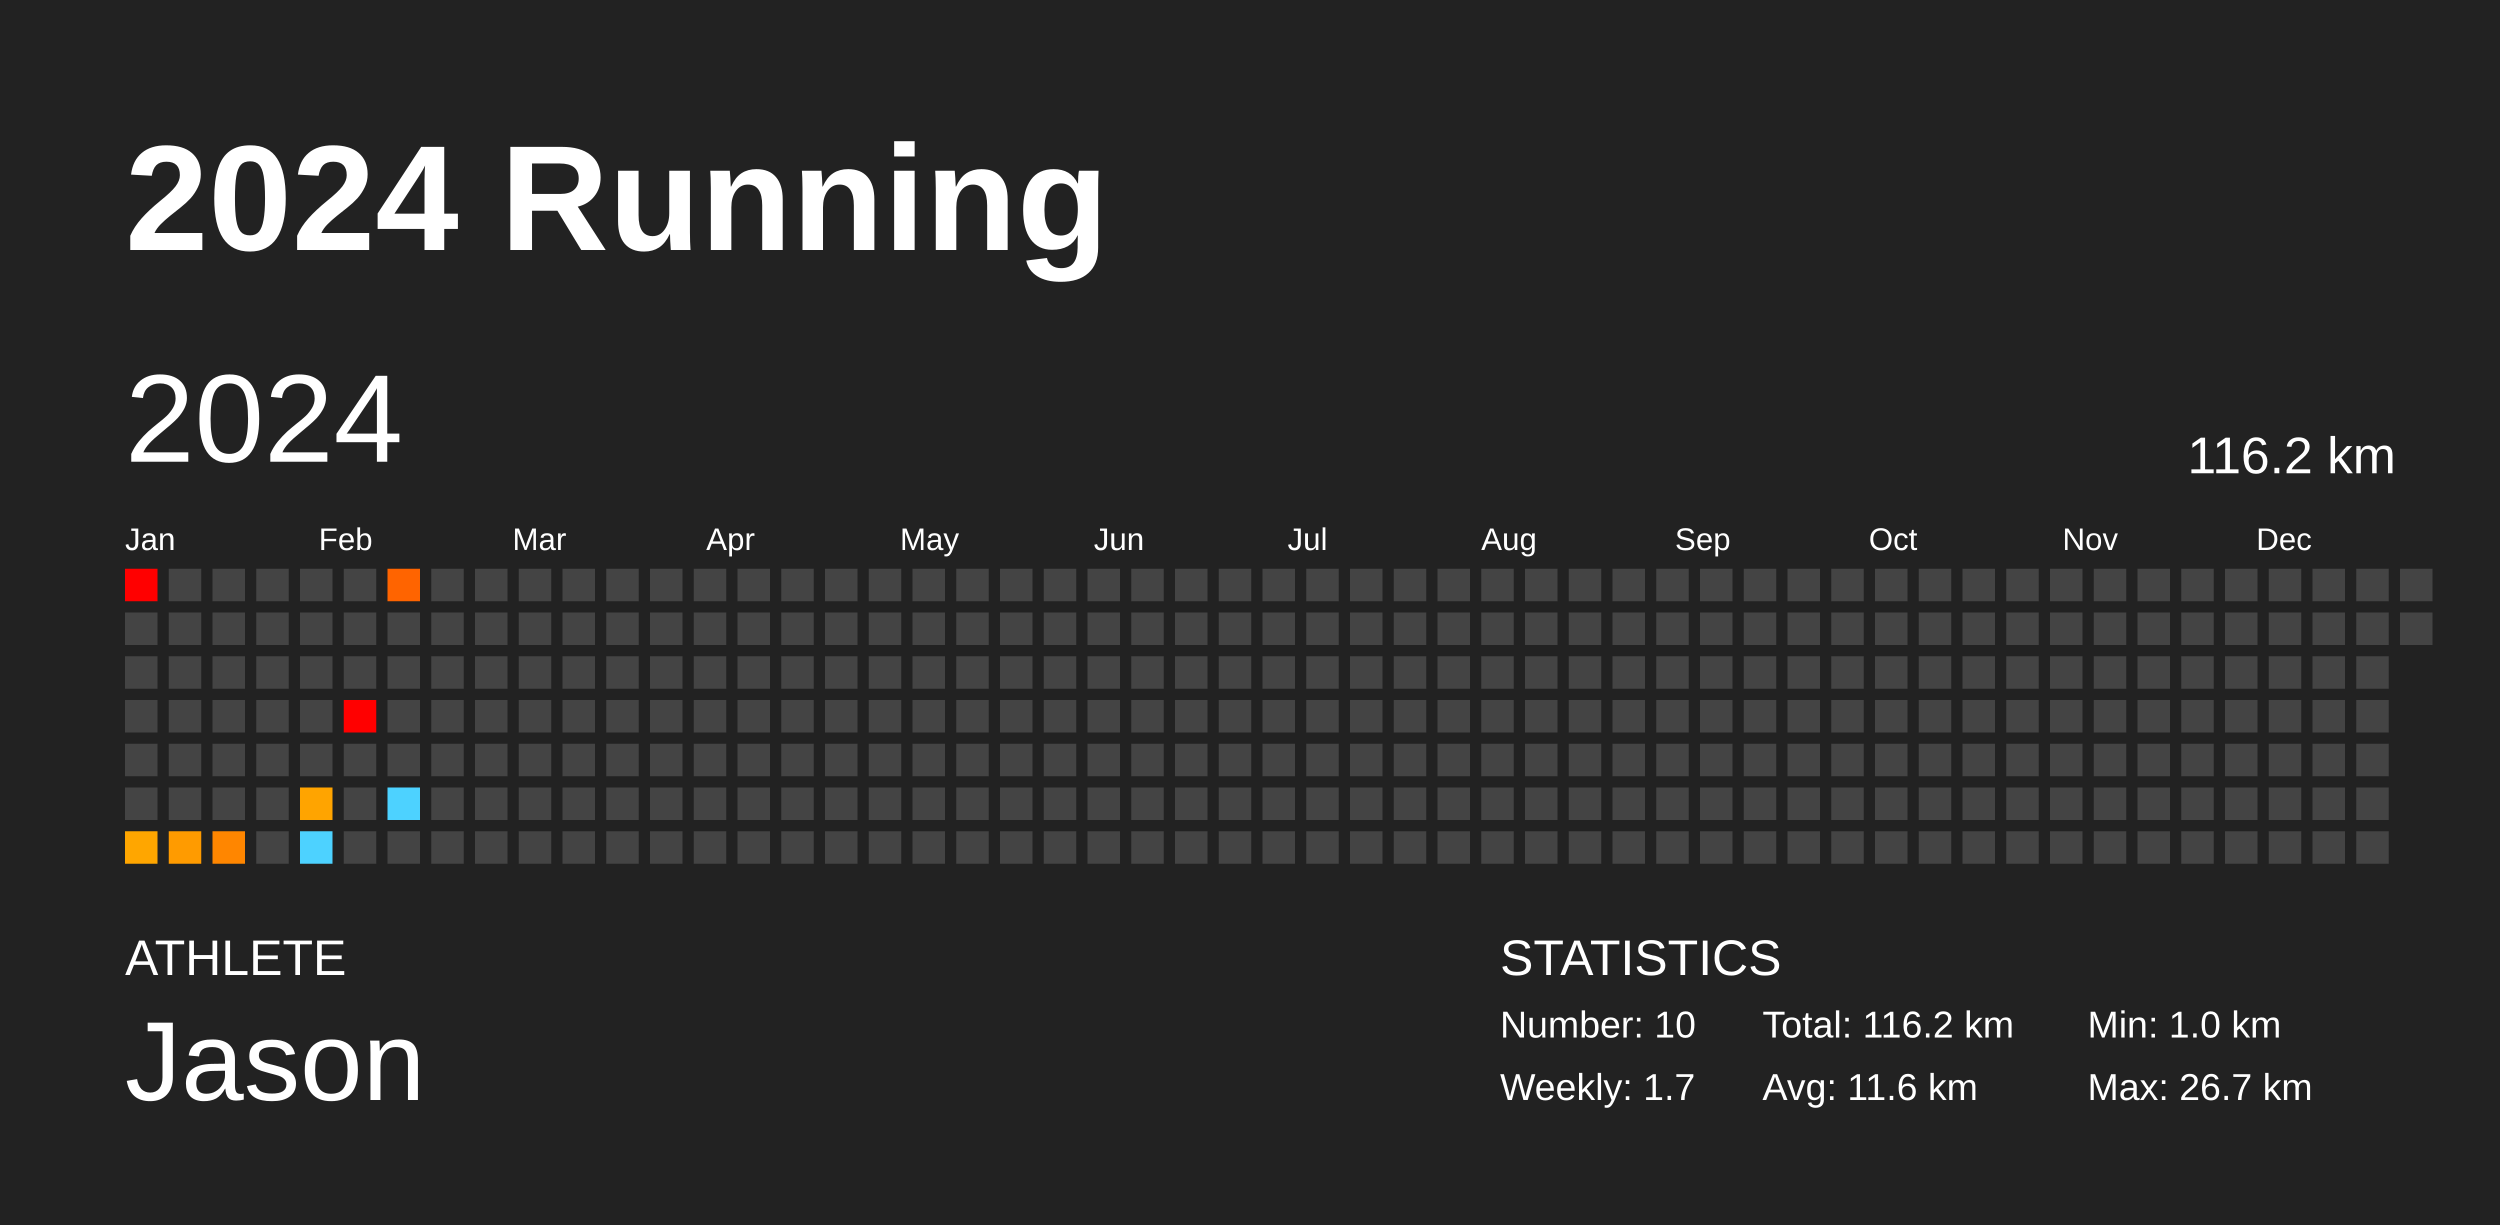
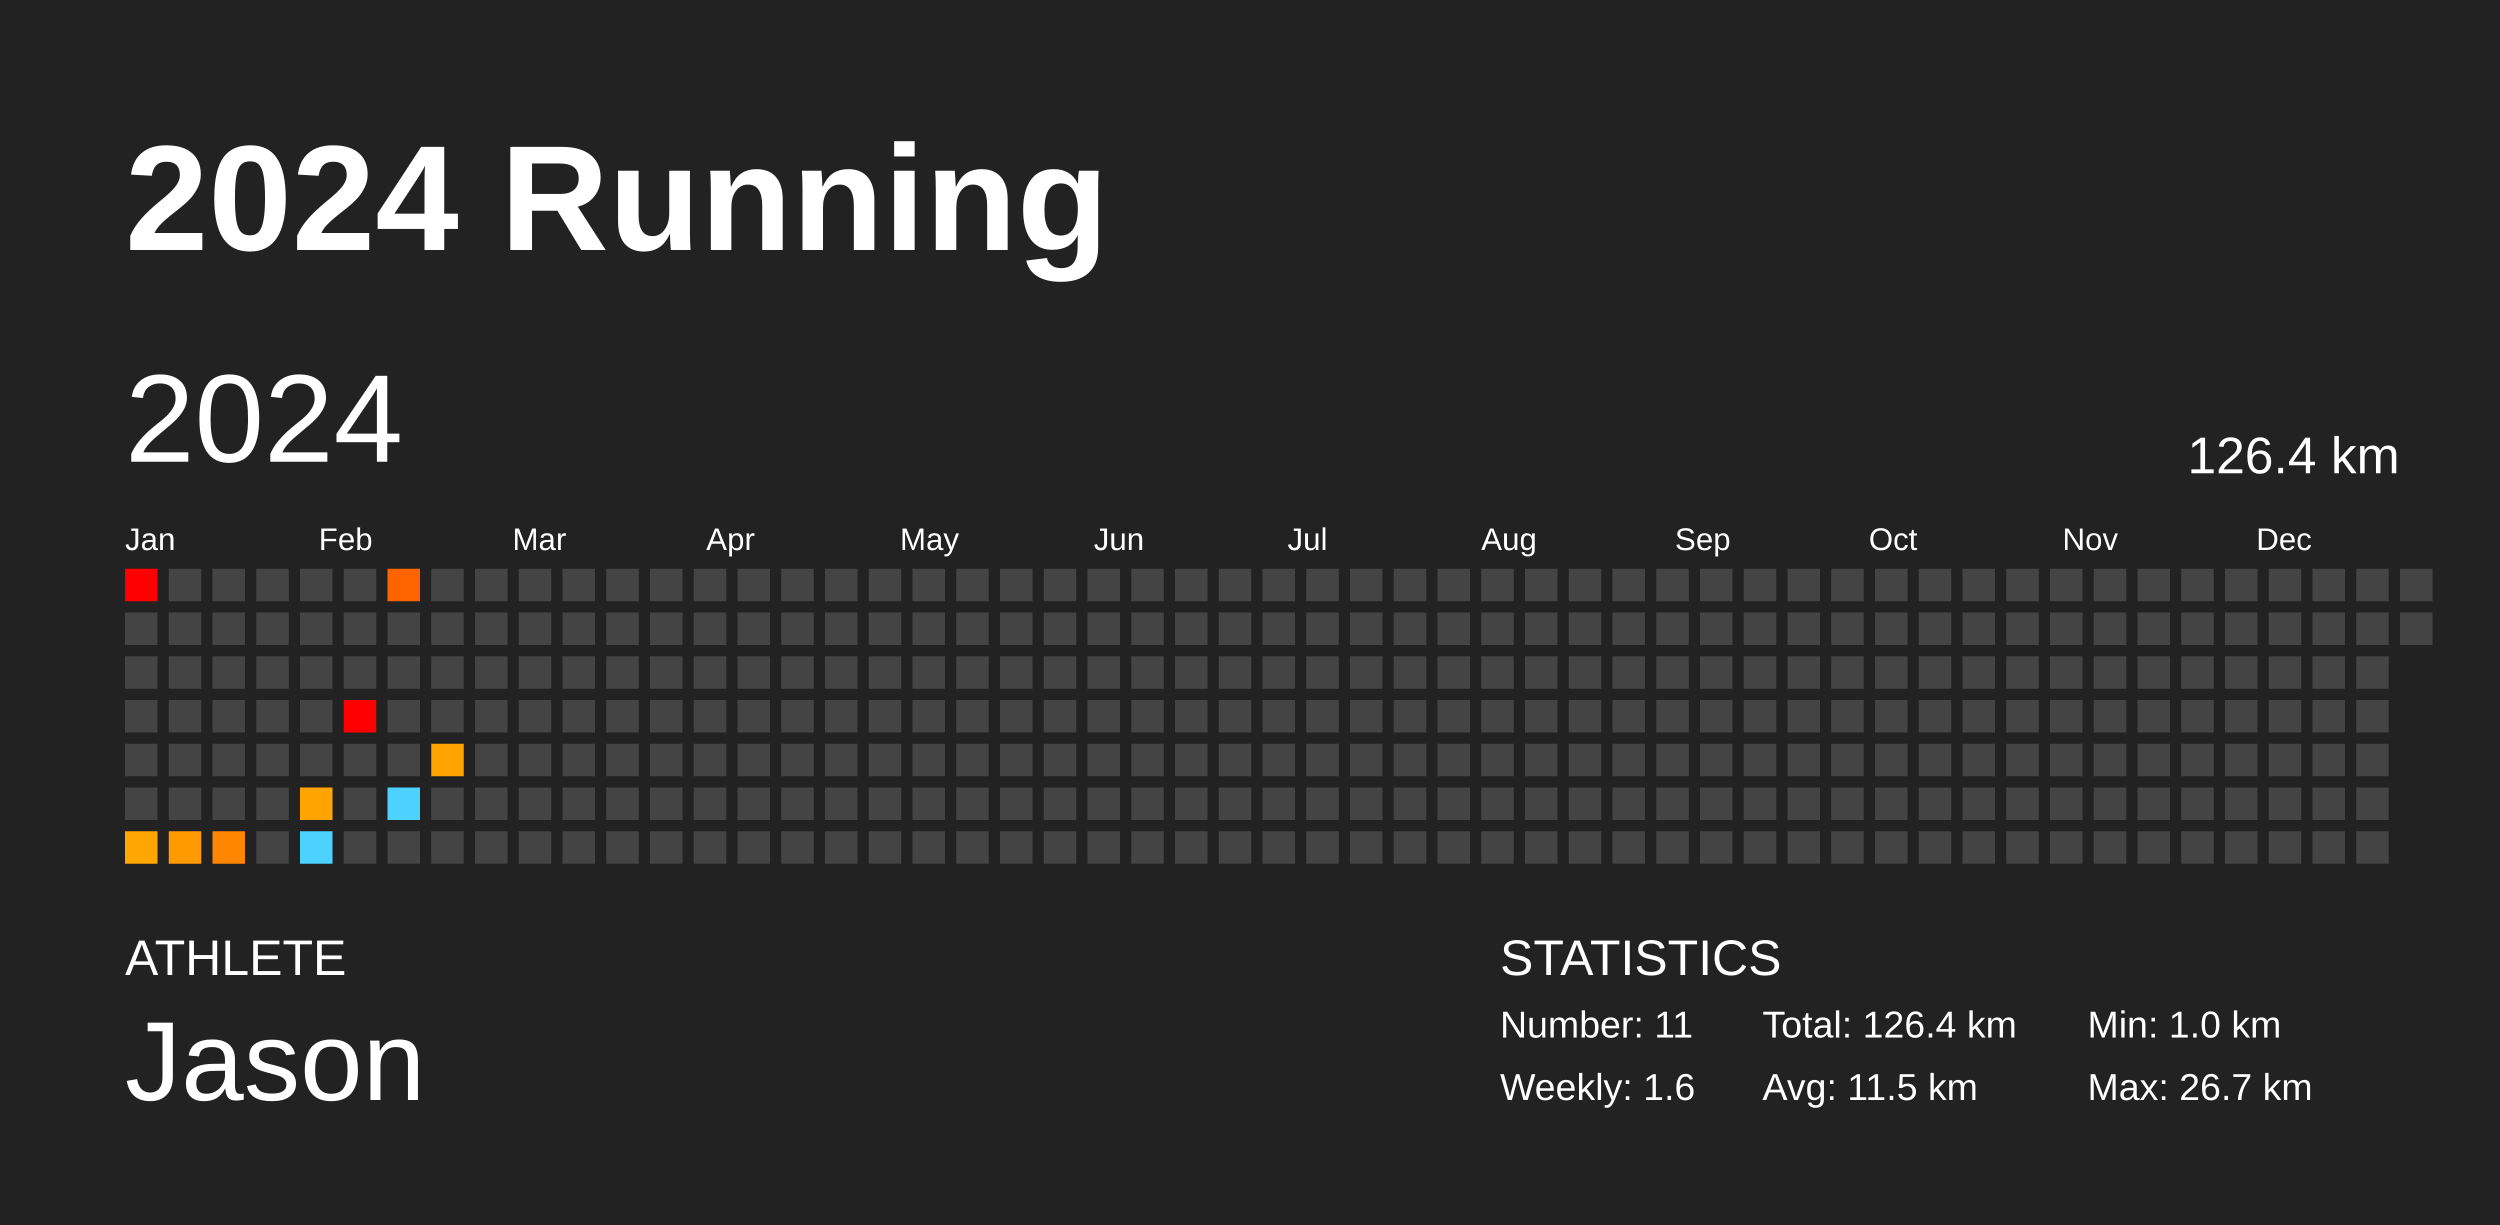
<svg xmlns="http://www.w3.org/2000/svg" baseProfile="full" height="98mm" version="1.1" viewBox="0,0,200,98" width="200mm">
  <defs />
  <rect fill="#222222" height="98" width="200" x="0" y="0" />
  <text fill="#FFFFFF" style="font-size:12px; font-family:Arial; font-weight:bold;" x="10" y="20">2024 Running</text>
  <text fill="#FFFFFF" style="font-size:4px; font-family:Arial" x="10" y="78">ATHLETE</text>
  <text fill="#FFFFFF" style="font-size:9px; font-family:Arial" x="10" y="88">Jason</text>
  <text fill="#FFFFFF" style="font-size:4px; font-family:Arial" x="120" y="78">STATISTICS</text>
-   <text fill="#FFFFFF" style="font-size:3px; font-family:Arial" x="120" y="83">Number: 10</text>
-   <text fill="#FFFFFF" style="font-size:3px; font-family:Arial" x="120" y="88">Weekly: 1.7</text>
-   <text fill="#FFFFFF" style="font-size:3px; font-family:Arial" x="141" y="83">Total: 116.2 km</text>
-   <text fill="#FFFFFF" style="font-size:3px; font-family:Arial" x="141" y="88">Avg: 11.6 km</text>
+   <text fill="#FFFFFF" style="font-size:3px; font-family:Arial" x="120" y="83">Number: 11</text>
+   <text fill="#FFFFFF" style="font-size:3px; font-family:Arial" x="120" y="88">Weekly: 1.6</text>
+   <text fill="#FFFFFF" style="font-size:3px; font-family:Arial" x="141" y="83">Total: 126.4 km</text>
+   <text fill="#FFFFFF" style="font-size:3px; font-family:Arial" x="141" y="88">Avg: 11.5 km</text>
  <text fill="#FFFFFF" style="font-size:3px; font-family:Arial" x="167" y="83">Min: 1.0 km</text>
  <text fill="#FFFFFF" style="font-size:3px; font-family:Arial" x="167" y="88">Max: 26.7 km</text>
  <text dominant-baseline="hanging" fill="#FFFFFF" style="font-size:10.0px; font-family:Arial;" x="10" y="30">2024</text>
-   <text dominant-baseline="hanging" fill="#FFFFFF" style="font-size:4.125px; font-family:Arial;" x="175" y="35">116.2 km</text>
+   <text dominant-baseline="hanging" fill="#FFFFFF" style="font-size:4.125px; font-family:Arial;" x="175" y="35">126.4 km</text>
  <text fill="#FFFFFF" style="font-size:2.5px; font-family:Arial" x="10.0" y="44">Jan</text>
  <text fill="#FFFFFF" style="font-size:2.5px; font-family:Arial" x="25.5" y="44">Feb</text>
  <text fill="#FFFFFF" style="font-size:2.5px; font-family:Arial" x="41.0" y="44">Mar</text>
  <text fill="#FFFFFF" style="font-size:2.5px; font-family:Arial" x="56.5" y="44">Apr</text>
  <text fill="#FFFFFF" style="font-size:2.5px; font-family:Arial" x="72.0" y="44">May</text>
  <text fill="#FFFFFF" style="font-size:2.5px; font-family:Arial" x="87.5" y="44">Jun</text>
  <text fill="#FFFFFF" style="font-size:2.5px; font-family:Arial" x="103.0" y="44">Jul</text>
  <text fill="#FFFFFF" style="font-size:2.5px; font-family:Arial" x="118.5" y="44">Aug</text>
  <text fill="#FFFFFF" style="font-size:2.5px; font-family:Arial" x="134.0" y="44">Sep</text>
  <text fill="#FFFFFF" style="font-size:2.5px; font-family:Arial" x="149.5" y="44">Oct</text>
  <text fill="#FFFFFF" style="font-size:2.5px; font-family:Arial" x="165.0" y="44">Nov</text>
  <text fill="#FFFFFF" style="font-size:2.5px; font-family:Arial" x="180.5" y="44">Dec</text>
  <rect fill="red" height="2.6" width="2.6" x="10.0" y="45.5" />
  <rect fill="#444444" height="2.6" width="2.6" x="10.0" y="49.0" />
  <rect fill="#444444" height="2.6" width="2.6" x="10.0" y="52.5" />
  <rect fill="#444444" height="2.6" width="2.6" x="10.0" y="56.0" />
  <rect fill="#444444" height="2.6" width="2.6" x="10.0" y="59.5" />
  <rect fill="#444444" height="2.6" width="2.6" x="10.0" y="63.0" />
  <rect fill="#ffa600" height="2.6" width="2.6" x="10.0" y="66.5" />
  <rect fill="#444444" height="2.6" width="2.6" x="13.5" y="45.5" />
  <rect fill="#444444" height="2.6" width="2.6" x="13.5" y="49.0" />
  <rect fill="#444444" height="2.6" width="2.6" x="13.5" y="52.5" />
  <rect fill="#444444" height="2.6" width="2.6" x="13.5" y="56.0" />
  <rect fill="#444444" height="2.6" width="2.6" x="13.5" y="59.5" />
  <rect fill="#444444" height="2.6" width="2.6" x="13.5" y="63.0" />
  <rect fill="#ff9b00" height="2.6" width="2.6" x="13.5" y="66.5" />
  <rect fill="#444444" height="2.6" width="2.6" x="17.0" y="45.5" />
  <rect fill="#444444" height="2.6" width="2.6" x="17.0" y="49.0" />
  <rect fill="#444444" height="2.6" width="2.6" x="17.0" y="52.5" />
  <rect fill="#444444" height="2.6" width="2.6" x="17.0" y="56.0" />
  <rect fill="#444444" height="2.6" width="2.6" x="17.0" y="59.5" />
  <rect fill="#444444" height="2.6" width="2.6" x="17.0" y="63.0" />
  <rect fill="#ff8600" height="2.6" width="2.6" x="17.0" y="66.5" />
  <rect fill="#444444" height="2.6" width="2.6" x="20.5" y="45.5" />
  <rect fill="#444444" height="2.6" width="2.6" x="20.5" y="49.0" />
  <rect fill="#444444" height="2.6" width="2.6" x="20.5" y="52.5" />
  <rect fill="#444444" height="2.6" width="2.6" x="20.5" y="56.0" />
  <rect fill="#444444" height="2.6" width="2.6" x="20.5" y="59.5" />
  <rect fill="#444444" height="2.6" width="2.6" x="20.5" y="63.0" />
  <rect fill="#444444" height="2.6" width="2.6" x="20.5" y="66.5" />
  <rect fill="#444444" height="2.6" width="2.6" x="24.0" y="45.5" />
  <rect fill="#444444" height="2.6" width="2.6" x="24.0" y="49.0" />
  <rect fill="#444444" height="2.6" width="2.6" x="24.0" y="52.5" />
  <rect fill="#444444" height="2.6" width="2.6" x="24.0" y="56.0" />
  <rect fill="#444444" height="2.6" width="2.6" x="24.0" y="59.5" />
  <rect fill="#ffa400" height="2.6" width="2.6" x="24.0" y="63.0" />
  <rect fill="#4dd2ff" height="2.6" width="2.6" x="24.0" y="66.5" />
  <rect fill="#444444" height="2.6" width="2.6" x="27.5" y="45.5" />
  <rect fill="#444444" height="2.6" width="2.6" x="27.5" y="49.0" />
  <rect fill="#444444" height="2.6" width="2.6" x="27.5" y="52.5" />
  <rect fill="red" height="2.6" width="2.6" x="27.5" y="56.0" />
  <rect fill="#444444" height="2.6" width="2.6" x="27.5" y="59.5" />
  <rect fill="#444444" height="2.6" width="2.6" x="27.5" y="63.0" />
  <rect fill="#444444" height="2.6" width="2.6" x="27.5" y="66.5" />
  <rect fill="#ff6400" height="2.6" width="2.6" x="31.0" y="45.5" />
  <rect fill="#444444" height="2.6" width="2.6" x="31.0" y="49.0" />
  <rect fill="#444444" height="2.6" width="2.6" x="31.0" y="52.5" />
  <rect fill="#444444" height="2.6" width="2.6" x="31.0" y="56.0" />
  <rect fill="#444444" height="2.6" width="2.6" x="31.0" y="59.5" />
  <rect fill="#4dd2ff" height="2.6" width="2.6" x="31.0" y="63.0" />
  <rect fill="#444444" height="2.6" width="2.6" x="31.0" y="66.5" />
  <rect fill="#444444" height="2.6" width="2.6" x="34.5" y="45.5" />
  <rect fill="#444444" height="2.6" width="2.6" x="34.5" y="49.0" />
  <rect fill="#444444" height="2.6" width="2.6" x="34.5" y="52.5" />
  <rect fill="#444444" height="2.6" width="2.6" x="34.5" y="56.0" />
-   <rect fill="#444444" height="2.6" width="2.6" x="34.5" y="59.5" />
+   <rect fill="#ffa400" height="2.6" width="2.6" x="34.5" y="59.5" />
  <rect fill="#444444" height="2.6" width="2.6" x="34.5" y="63.0" />
  <rect fill="#444444" height="2.6" width="2.6" x="34.5" y="66.5" />
  <rect fill="#444444" height="2.6" width="2.6" x="38.0" y="45.5" />
  <rect fill="#444444" height="2.6" width="2.6" x="38.0" y="49.0" />
  <rect fill="#444444" height="2.6" width="2.6" x="38.0" y="52.5" />
  <rect fill="#444444" height="2.6" width="2.6" x="38.0" y="56.0" />
  <rect fill="#444444" height="2.6" width="2.6" x="38.0" y="59.5" />
  <rect fill="#444444" height="2.6" width="2.6" x="38.0" y="63.0" />
  <rect fill="#444444" height="2.6" width="2.6" x="38.0" y="66.5" />
  <rect fill="#444444" height="2.6" width="2.6" x="41.5" y="45.5" />
  <rect fill="#444444" height="2.6" width="2.6" x="41.5" y="49.0" />
  <rect fill="#444444" height="2.6" width="2.6" x="41.5" y="52.5" />
  <rect fill="#444444" height="2.6" width="2.6" x="41.5" y="56.0" />
  <rect fill="#444444" height="2.6" width="2.6" x="41.5" y="59.5" />
  <rect fill="#444444" height="2.6" width="2.6" x="41.5" y="63.0" />
  <rect fill="#444444" height="2.6" width="2.6" x="41.5" y="66.5" />
  <rect fill="#444444" height="2.6" width="2.6" x="45.0" y="45.5" />
  <rect fill="#444444" height="2.6" width="2.6" x="45.0" y="49.0" />
  <rect fill="#444444" height="2.6" width="2.6" x="45.0" y="52.5" />
  <rect fill="#444444" height="2.6" width="2.6" x="45.0" y="56.0" />
  <rect fill="#444444" height="2.6" width="2.6" x="45.0" y="59.5" />
  <rect fill="#444444" height="2.6" width="2.6" x="45.0" y="63.0" />
  <rect fill="#444444" height="2.6" width="2.6" x="45.0" y="66.5" />
  <rect fill="#444444" height="2.6" width="2.6" x="48.5" y="45.5" />
  <rect fill="#444444" height="2.6" width="2.6" x="48.5" y="49.0" />
  <rect fill="#444444" height="2.6" width="2.6" x="48.5" y="52.5" />
  <rect fill="#444444" height="2.6" width="2.6" x="48.5" y="56.0" />
  <rect fill="#444444" height="2.6" width="2.6" x="48.5" y="59.5" />
  <rect fill="#444444" height="2.6" width="2.6" x="48.5" y="63.0" />
  <rect fill="#444444" height="2.6" width="2.6" x="48.5" y="66.5" />
  <rect fill="#444444" height="2.6" width="2.6" x="52.0" y="45.5" />
  <rect fill="#444444" height="2.6" width="2.6" x="52.0" y="49.0" />
  <rect fill="#444444" height="2.6" width="2.6" x="52.0" y="52.5" />
  <rect fill="#444444" height="2.6" width="2.6" x="52.0" y="56.0" />
  <rect fill="#444444" height="2.6" width="2.6" x="52.0" y="59.5" />
  <rect fill="#444444" height="2.6" width="2.6" x="52.0" y="63.0" />
  <rect fill="#444444" height="2.6" width="2.6" x="52.0" y="66.5" />
  <rect fill="#444444" height="2.6" width="2.6" x="55.5" y="45.5" />
  <rect fill="#444444" height="2.6" width="2.6" x="55.5" y="49.0" />
  <rect fill="#444444" height="2.6" width="2.6" x="55.5" y="52.5" />
  <rect fill="#444444" height="2.6" width="2.6" x="55.5" y="56.0" />
  <rect fill="#444444" height="2.6" width="2.6" x="55.5" y="59.5" />
  <rect fill="#444444" height="2.6" width="2.6" x="55.5" y="63.0" />
  <rect fill="#444444" height="2.6" width="2.6" x="55.5" y="66.5" />
  <rect fill="#444444" height="2.6" width="2.6" x="59.0" y="45.5" />
  <rect fill="#444444" height="2.6" width="2.6" x="59.0" y="49.0" />
  <rect fill="#444444" height="2.6" width="2.6" x="59.0" y="52.5" />
  <rect fill="#444444" height="2.6" width="2.6" x="59.0" y="56.0" />
  <rect fill="#444444" height="2.6" width="2.6" x="59.0" y="59.5" />
  <rect fill="#444444" height="2.6" width="2.6" x="59.0" y="63.0" />
  <rect fill="#444444" height="2.6" width="2.6" x="59.0" y="66.5" />
  <rect fill="#444444" height="2.6" width="2.6" x="62.5" y="45.5" />
  <rect fill="#444444" height="2.6" width="2.6" x="62.5" y="49.0" />
  <rect fill="#444444" height="2.6" width="2.6" x="62.5" y="52.5" />
  <rect fill="#444444" height="2.6" width="2.6" x="62.5" y="56.0" />
  <rect fill="#444444" height="2.6" width="2.6" x="62.5" y="59.5" />
  <rect fill="#444444" height="2.6" width="2.6" x="62.5" y="63.0" />
  <rect fill="#444444" height="2.6" width="2.6" x="62.5" y="66.5" />
  <rect fill="#444444" height="2.6" width="2.6" x="66.0" y="45.5" />
  <rect fill="#444444" height="2.6" width="2.6" x="66.0" y="49.0" />
  <rect fill="#444444" height="2.6" width="2.6" x="66.0" y="52.5" />
  <rect fill="#444444" height="2.6" width="2.6" x="66.0" y="56.0" />
  <rect fill="#444444" height="2.6" width="2.6" x="66.0" y="59.5" />
  <rect fill="#444444" height="2.6" width="2.6" x="66.0" y="63.0" />
  <rect fill="#444444" height="2.6" width="2.6" x="66.0" y="66.5" />
  <rect fill="#444444" height="2.6" width="2.6" x="69.5" y="45.5" />
  <rect fill="#444444" height="2.6" width="2.6" x="69.5" y="49.0" />
  <rect fill="#444444" height="2.6" width="2.6" x="69.5" y="52.5" />
  <rect fill="#444444" height="2.6" width="2.6" x="69.5" y="56.0" />
  <rect fill="#444444" height="2.6" width="2.6" x="69.5" y="59.5" />
  <rect fill="#444444" height="2.6" width="2.6" x="69.5" y="63.0" />
  <rect fill="#444444" height="2.6" width="2.6" x="69.5" y="66.5" />
  <rect fill="#444444" height="2.6" width="2.6" x="73.0" y="45.5" />
  <rect fill="#444444" height="2.6" width="2.6" x="73.0" y="49.0" />
  <rect fill="#444444" height="2.6" width="2.6" x="73.0" y="52.5" />
  <rect fill="#444444" height="2.6" width="2.6" x="73.0" y="56.0" />
  <rect fill="#444444" height="2.6" width="2.6" x="73.0" y="59.5" />
  <rect fill="#444444" height="2.6" width="2.6" x="73.0" y="63.0" />
  <rect fill="#444444" height="2.6" width="2.6" x="73.0" y="66.5" />
  <rect fill="#444444" height="2.6" width="2.6" x="76.5" y="45.5" />
  <rect fill="#444444" height="2.6" width="2.6" x="76.5" y="49.0" />
  <rect fill="#444444" height="2.6" width="2.6" x="76.5" y="52.5" />
  <rect fill="#444444" height="2.6" width="2.6" x="76.5" y="56.0" />
  <rect fill="#444444" height="2.6" width="2.6" x="76.5" y="59.5" />
  <rect fill="#444444" height="2.6" width="2.6" x="76.5" y="63.0" />
  <rect fill="#444444" height="2.6" width="2.6" x="76.5" y="66.5" />
  <rect fill="#444444" height="2.6" width="2.6" x="80.0" y="45.5" />
  <rect fill="#444444" height="2.6" width="2.6" x="80.0" y="49.0" />
  <rect fill="#444444" height="2.6" width="2.6" x="80.0" y="52.5" />
  <rect fill="#444444" height="2.6" width="2.6" x="80.0" y="56.0" />
  <rect fill="#444444" height="2.6" width="2.6" x="80.0" y="59.5" />
  <rect fill="#444444" height="2.6" width="2.6" x="80.0" y="63.0" />
  <rect fill="#444444" height="2.6" width="2.6" x="80.0" y="66.5" />
  <rect fill="#444444" height="2.6" width="2.6" x="83.5" y="45.5" />
  <rect fill="#444444" height="2.6" width="2.6" x="83.5" y="49.0" />
  <rect fill="#444444" height="2.6" width="2.6" x="83.5" y="52.5" />
  <rect fill="#444444" height="2.6" width="2.6" x="83.5" y="56.0" />
  <rect fill="#444444" height="2.6" width="2.6" x="83.5" y="59.5" />
  <rect fill="#444444" height="2.6" width="2.6" x="83.5" y="63.0" />
  <rect fill="#444444" height="2.6" width="2.6" x="83.5" y="66.5" />
  <rect fill="#444444" height="2.6" width="2.6" x="87.0" y="45.5" />
  <rect fill="#444444" height="2.6" width="2.6" x="87.0" y="49.0" />
  <rect fill="#444444" height="2.6" width="2.6" x="87.0" y="52.5" />
  <rect fill="#444444" height="2.6" width="2.6" x="87.0" y="56.0" />
  <rect fill="#444444" height="2.6" width="2.6" x="87.0" y="59.5" />
  <rect fill="#444444" height="2.6" width="2.6" x="87.0" y="63.0" />
  <rect fill="#444444" height="2.6" width="2.6" x="87.0" y="66.5" />
  <rect fill="#444444" height="2.6" width="2.6" x="90.5" y="45.5" />
  <rect fill="#444444" height="2.6" width="2.6" x="90.5" y="49.0" />
  <rect fill="#444444" height="2.6" width="2.6" x="90.5" y="52.5" />
  <rect fill="#444444" height="2.6" width="2.6" x="90.5" y="56.0" />
  <rect fill="#444444" height="2.6" width="2.6" x="90.5" y="59.5" />
  <rect fill="#444444" height="2.6" width="2.6" x="90.5" y="63.0" />
  <rect fill="#444444" height="2.6" width="2.6" x="90.5" y="66.5" />
  <rect fill="#444444" height="2.6" width="2.6" x="94.0" y="45.5" />
  <rect fill="#444444" height="2.6" width="2.6" x="94.0" y="49.0" />
  <rect fill="#444444" height="2.6" width="2.6" x="94.0" y="52.5" />
  <rect fill="#444444" height="2.6" width="2.6" x="94.0" y="56.0" />
  <rect fill="#444444" height="2.6" width="2.6" x="94.0" y="59.5" />
  <rect fill="#444444" height="2.6" width="2.6" x="94.0" y="63.0" />
  <rect fill="#444444" height="2.6" width="2.6" x="94.0" y="66.5" />
  <rect fill="#444444" height="2.6" width="2.6" x="97.5" y="45.5" />
  <rect fill="#444444" height="2.6" width="2.6" x="97.5" y="49.0" />
  <rect fill="#444444" height="2.6" width="2.6" x="97.5" y="52.5" />
  <rect fill="#444444" height="2.6" width="2.6" x="97.5" y="56.0" />
  <rect fill="#444444" height="2.6" width="2.6" x="97.5" y="59.5" />
  <rect fill="#444444" height="2.6" width="2.6" x="97.5" y="63.0" />
  <rect fill="#444444" height="2.6" width="2.6" x="97.5" y="66.5" />
  <rect fill="#444444" height="2.6" width="2.6" x="101.0" y="45.5" />
  <rect fill="#444444" height="2.6" width="2.6" x="101.0" y="49.0" />
  <rect fill="#444444" height="2.6" width="2.6" x="101.0" y="52.5" />
  <rect fill="#444444" height="2.6" width="2.6" x="101.0" y="56.0" />
  <rect fill="#444444" height="2.6" width="2.6" x="101.0" y="59.5" />
  <rect fill="#444444" height="2.6" width="2.6" x="101.0" y="63.0" />
  <rect fill="#444444" height="2.6" width="2.6" x="101.0" y="66.5" />
  <rect fill="#444444" height="2.6" width="2.6" x="104.5" y="45.5" />
  <rect fill="#444444" height="2.6" width="2.6" x="104.5" y="49.0" />
  <rect fill="#444444" height="2.6" width="2.6" x="104.5" y="52.5" />
  <rect fill="#444444" height="2.6" width="2.6" x="104.5" y="56.0" />
  <rect fill="#444444" height="2.6" width="2.6" x="104.5" y="59.5" />
  <rect fill="#444444" height="2.6" width="2.6" x="104.5" y="63.0" />
  <rect fill="#444444" height="2.6" width="2.6" x="104.5" y="66.5" />
  <rect fill="#444444" height="2.6" width="2.6" x="108.0" y="45.5" />
  <rect fill="#444444" height="2.6" width="2.6" x="108.0" y="49.0" />
  <rect fill="#444444" height="2.6" width="2.6" x="108.0" y="52.5" />
  <rect fill="#444444" height="2.6" width="2.6" x="108.0" y="56.0" />
  <rect fill="#444444" height="2.6" width="2.6" x="108.0" y="59.5" />
  <rect fill="#444444" height="2.6" width="2.6" x="108.0" y="63.0" />
  <rect fill="#444444" height="2.6" width="2.6" x="108.0" y="66.5" />
  <rect fill="#444444" height="2.6" width="2.6" x="111.5" y="45.5" />
  <rect fill="#444444" height="2.6" width="2.6" x="111.5" y="49.0" />
  <rect fill="#444444" height="2.6" width="2.6" x="111.5" y="52.5" />
  <rect fill="#444444" height="2.6" width="2.6" x="111.5" y="56.0" />
  <rect fill="#444444" height="2.6" width="2.6" x="111.5" y="59.5" />
  <rect fill="#444444" height="2.6" width="2.6" x="111.5" y="63.0" />
  <rect fill="#444444" height="2.6" width="2.6" x="111.5" y="66.5" />
  <rect fill="#444444" height="2.6" width="2.6" x="115.0" y="45.5" />
  <rect fill="#444444" height="2.6" width="2.6" x="115.0" y="49.0" />
  <rect fill="#444444" height="2.6" width="2.6" x="115.0" y="52.5" />
  <rect fill="#444444" height="2.6" width="2.6" x="115.0" y="56.0" />
  <rect fill="#444444" height="2.6" width="2.6" x="115.0" y="59.5" />
  <rect fill="#444444" height="2.6" width="2.6" x="115.0" y="63.0" />
  <rect fill="#444444" height="2.6" width="2.6" x="115.0" y="66.5" />
  <rect fill="#444444" height="2.6" width="2.6" x="118.5" y="45.5" />
  <rect fill="#444444" height="2.6" width="2.6" x="118.5" y="49.0" />
  <rect fill="#444444" height="2.6" width="2.6" x="118.5" y="52.5" />
  <rect fill="#444444" height="2.6" width="2.6" x="118.5" y="56.0" />
  <rect fill="#444444" height="2.6" width="2.6" x="118.5" y="59.5" />
  <rect fill="#444444" height="2.6" width="2.6" x="118.5" y="63.0" />
  <rect fill="#444444" height="2.6" width="2.6" x="118.5" y="66.5" />
  <rect fill="#444444" height="2.6" width="2.6" x="122.0" y="45.5" />
  <rect fill="#444444" height="2.6" width="2.6" x="122.0" y="49.0" />
  <rect fill="#444444" height="2.6" width="2.6" x="122.0" y="52.5" />
  <rect fill="#444444" height="2.6" width="2.6" x="122.0" y="56.0" />
  <rect fill="#444444" height="2.6" width="2.6" x="122.0" y="59.5" />
  <rect fill="#444444" height="2.6" width="2.6" x="122.0" y="63.0" />
  <rect fill="#444444" height="2.6" width="2.6" x="122.0" y="66.5" />
  <rect fill="#444444" height="2.6" width="2.6" x="125.5" y="45.5" />
  <rect fill="#444444" height="2.6" width="2.6" x="125.5" y="49.0" />
  <rect fill="#444444" height="2.6" width="2.6" x="125.5" y="52.5" />
  <rect fill="#444444" height="2.6" width="2.6" x="125.5" y="56.0" />
  <rect fill="#444444" height="2.6" width="2.6" x="125.5" y="59.5" />
  <rect fill="#444444" height="2.6" width="2.6" x="125.5" y="63.0" />
  <rect fill="#444444" height="2.6" width="2.6" x="125.5" y="66.5" />
  <rect fill="#444444" height="2.6" width="2.6" x="129.0" y="45.5" />
  <rect fill="#444444" height="2.6" width="2.6" x="129.0" y="49.0" />
  <rect fill="#444444" height="2.6" width="2.6" x="129.0" y="52.5" />
  <rect fill="#444444" height="2.6" width="2.6" x="129.0" y="56.0" />
  <rect fill="#444444" height="2.6" width="2.6" x="129.0" y="59.5" />
  <rect fill="#444444" height="2.6" width="2.6" x="129.0" y="63.0" />
  <rect fill="#444444" height="2.6" width="2.6" x="129.0" y="66.5" />
  <rect fill="#444444" height="2.6" width="2.6" x="132.5" y="45.5" />
  <rect fill="#444444" height="2.6" width="2.6" x="132.5" y="49.0" />
  <rect fill="#444444" height="2.6" width="2.6" x="132.5" y="52.5" />
  <rect fill="#444444" height="2.6" width="2.6" x="132.5" y="56.0" />
  <rect fill="#444444" height="2.6" width="2.6" x="132.5" y="59.5" />
  <rect fill="#444444" height="2.6" width="2.6" x="132.5" y="63.0" />
  <rect fill="#444444" height="2.6" width="2.6" x="132.5" y="66.5" />
  <rect fill="#444444" height="2.6" width="2.6" x="136.0" y="45.5" />
  <rect fill="#444444" height="2.6" width="2.6" x="136.0" y="49.0" />
  <rect fill="#444444" height="2.6" width="2.6" x="136.0" y="52.5" />
  <rect fill="#444444" height="2.6" width="2.6" x="136.0" y="56.0" />
  <rect fill="#444444" height="2.6" width="2.6" x="136.0" y="59.5" />
  <rect fill="#444444" height="2.6" width="2.6" x="136.0" y="63.0" />
  <rect fill="#444444" height="2.6" width="2.6" x="136.0" y="66.5" />
  <rect fill="#444444" height="2.6" width="2.6" x="139.5" y="45.5" />
  <rect fill="#444444" height="2.6" width="2.6" x="139.5" y="49.0" />
  <rect fill="#444444" height="2.6" width="2.6" x="139.5" y="52.5" />
  <rect fill="#444444" height="2.6" width="2.6" x="139.5" y="56.0" />
  <rect fill="#444444" height="2.6" width="2.6" x="139.5" y="59.5" />
  <rect fill="#444444" height="2.6" width="2.6" x="139.5" y="63.0" />
  <rect fill="#444444" height="2.6" width="2.6" x="139.5" y="66.5" />
  <rect fill="#444444" height="2.6" width="2.6" x="143.0" y="45.5" />
  <rect fill="#444444" height="2.6" width="2.6" x="143.0" y="49.0" />
  <rect fill="#444444" height="2.6" width="2.6" x="143.0" y="52.5" />
  <rect fill="#444444" height="2.6" width="2.6" x="143.0" y="56.0" />
  <rect fill="#444444" height="2.6" width="2.6" x="143.0" y="59.5" />
  <rect fill="#444444" height="2.6" width="2.6" x="143.0" y="63.0" />
  <rect fill="#444444" height="2.6" width="2.6" x="143.0" y="66.5" />
  <rect fill="#444444" height="2.6" width="2.6" x="146.5" y="45.5" />
  <rect fill="#444444" height="2.6" width="2.6" x="146.5" y="49.0" />
  <rect fill="#444444" height="2.6" width="2.6" x="146.5" y="52.5" />
  <rect fill="#444444" height="2.6" width="2.6" x="146.5" y="56.0" />
  <rect fill="#444444" height="2.6" width="2.6" x="146.5" y="59.5" />
  <rect fill="#444444" height="2.6" width="2.6" x="146.5" y="63.0" />
  <rect fill="#444444" height="2.6" width="2.6" x="146.5" y="66.5" />
  <rect fill="#444444" height="2.6" width="2.6" x="150.0" y="45.5" />
  <rect fill="#444444" height="2.6" width="2.6" x="150.0" y="49.0" />
  <rect fill="#444444" height="2.6" width="2.6" x="150.0" y="52.5" />
  <rect fill="#444444" height="2.6" width="2.6" x="150.0" y="56.0" />
  <rect fill="#444444" height="2.6" width="2.6" x="150.0" y="59.5" />
  <rect fill="#444444" height="2.6" width="2.6" x="150.0" y="63.0" />
  <rect fill="#444444" height="2.6" width="2.6" x="150.0" y="66.5" />
  <rect fill="#444444" height="2.6" width="2.6" x="153.5" y="45.5" />
  <rect fill="#444444" height="2.6" width="2.6" x="153.5" y="49.0" />
  <rect fill="#444444" height="2.6" width="2.6" x="153.5" y="52.5" />
  <rect fill="#444444" height="2.6" width="2.6" x="153.5" y="56.0" />
  <rect fill="#444444" height="2.6" width="2.6" x="153.5" y="59.5" />
  <rect fill="#444444" height="2.6" width="2.6" x="153.5" y="63.0" />
  <rect fill="#444444" height="2.6" width="2.6" x="153.5" y="66.5" />
  <rect fill="#444444" height="2.6" width="2.6" x="157.0" y="45.5" />
  <rect fill="#444444" height="2.6" width="2.6" x="157.0" y="49.0" />
  <rect fill="#444444" height="2.6" width="2.6" x="157.0" y="52.5" />
  <rect fill="#444444" height="2.6" width="2.6" x="157.0" y="56.0" />
  <rect fill="#444444" height="2.6" width="2.6" x="157.0" y="59.5" />
  <rect fill="#444444" height="2.6" width="2.6" x="157.0" y="63.0" />
  <rect fill="#444444" height="2.6" width="2.6" x="157.0" y="66.5" />
  <rect fill="#444444" height="2.6" width="2.6" x="160.5" y="45.5" />
  <rect fill="#444444" height="2.6" width="2.6" x="160.5" y="49.0" />
  <rect fill="#444444" height="2.6" width="2.6" x="160.5" y="52.5" />
  <rect fill="#444444" height="2.6" width="2.6" x="160.5" y="56.0" />
  <rect fill="#444444" height="2.6" width="2.6" x="160.5" y="59.5" />
  <rect fill="#444444" height="2.6" width="2.6" x="160.5" y="63.0" />
  <rect fill="#444444" height="2.6" width="2.6" x="160.5" y="66.5" />
  <rect fill="#444444" height="2.6" width="2.6" x="164.0" y="45.5" />
  <rect fill="#444444" height="2.6" width="2.6" x="164.0" y="49.0" />
  <rect fill="#444444" height="2.6" width="2.6" x="164.0" y="52.5" />
  <rect fill="#444444" height="2.6" width="2.6" x="164.0" y="56.0" />
  <rect fill="#444444" height="2.6" width="2.6" x="164.0" y="59.5" />
  <rect fill="#444444" height="2.6" width="2.6" x="164.0" y="63.0" />
  <rect fill="#444444" height="2.6" width="2.6" x="164.0" y="66.5" />
  <rect fill="#444444" height="2.6" width="2.6" x="167.5" y="45.5" />
  <rect fill="#444444" height="2.6" width="2.6" x="167.5" y="49.0" />
  <rect fill="#444444" height="2.6" width="2.6" x="167.5" y="52.5" />
  <rect fill="#444444" height="2.6" width="2.6" x="167.5" y="56.0" />
  <rect fill="#444444" height="2.6" width="2.6" x="167.5" y="59.5" />
  <rect fill="#444444" height="2.6" width="2.6" x="167.5" y="63.0" />
  <rect fill="#444444" height="2.6" width="2.6" x="167.5" y="66.5" />
  <rect fill="#444444" height="2.6" width="2.6" x="171.0" y="45.5" />
  <rect fill="#444444" height="2.6" width="2.6" x="171.0" y="49.0" />
  <rect fill="#444444" height="2.6" width="2.6" x="171.0" y="52.5" />
  <rect fill="#444444" height="2.6" width="2.6" x="171.0" y="56.0" />
  <rect fill="#444444" height="2.6" width="2.6" x="171.0" y="59.5" />
  <rect fill="#444444" height="2.6" width="2.6" x="171.0" y="63.0" />
  <rect fill="#444444" height="2.6" width="2.6" x="171.0" y="66.5" />
  <rect fill="#444444" height="2.6" width="2.6" x="174.5" y="45.5" />
  <rect fill="#444444" height="2.6" width="2.6" x="174.5" y="49.0" />
  <rect fill="#444444" height="2.6" width="2.6" x="174.5" y="52.5" />
  <rect fill="#444444" height="2.6" width="2.6" x="174.5" y="56.0" />
  <rect fill="#444444" height="2.6" width="2.6" x="174.5" y="59.5" />
  <rect fill="#444444" height="2.6" width="2.6" x="174.5" y="63.0" />
  <rect fill="#444444" height="2.6" width="2.6" x="174.5" y="66.5" />
  <rect fill="#444444" height="2.6" width="2.6" x="178.0" y="45.5" />
  <rect fill="#444444" height="2.6" width="2.6" x="178.0" y="49.0" />
  <rect fill="#444444" height="2.6" width="2.6" x="178.0" y="52.5" />
  <rect fill="#444444" height="2.6" width="2.6" x="178.0" y="56.0" />
  <rect fill="#444444" height="2.6" width="2.6" x="178.0" y="59.5" />
  <rect fill="#444444" height="2.6" width="2.6" x="178.0" y="63.0" />
  <rect fill="#444444" height="2.6" width="2.6" x="178.0" y="66.5" />
  <rect fill="#444444" height="2.6" width="2.6" x="181.5" y="45.5" />
  <rect fill="#444444" height="2.6" width="2.6" x="181.5" y="49.0" />
  <rect fill="#444444" height="2.6" width="2.6" x="181.5" y="52.5" />
  <rect fill="#444444" height="2.6" width="2.6" x="181.5" y="56.0" />
  <rect fill="#444444" height="2.6" width="2.6" x="181.5" y="59.5" />
  <rect fill="#444444" height="2.6" width="2.6" x="181.5" y="63.0" />
  <rect fill="#444444" height="2.6" width="2.6" x="181.5" y="66.5" />
  <rect fill="#444444" height="2.6" width="2.6" x="185.0" y="45.5" />
  <rect fill="#444444" height="2.6" width="2.6" x="185.0" y="49.0" />
  <rect fill="#444444" height="2.6" width="2.6" x="185.0" y="52.5" />
  <rect fill="#444444" height="2.6" width="2.6" x="185.0" y="56.0" />
  <rect fill="#444444" height="2.6" width="2.6" x="185.0" y="59.5" />
  <rect fill="#444444" height="2.6" width="2.6" x="185.0" y="63.0" />
  <rect fill="#444444" height="2.6" width="2.6" x="185.0" y="66.5" />
  <rect fill="#444444" height="2.6" width="2.6" x="188.5" y="45.5" />
  <rect fill="#444444" height="2.6" width="2.6" x="188.5" y="49.0" />
  <rect fill="#444444" height="2.6" width="2.6" x="188.5" y="52.5" />
  <rect fill="#444444" height="2.6" width="2.6" x="188.5" y="56.0" />
  <rect fill="#444444" height="2.6" width="2.6" x="188.5" y="59.5" />
  <rect fill="#444444" height="2.6" width="2.6" x="188.5" y="63.0" />
  <rect fill="#444444" height="2.6" width="2.6" x="188.5" y="66.5" />
  <rect fill="#444444" height="2.6" width="2.6" x="192.0" y="45.5" />
  <rect fill="#444444" height="2.6" width="2.6" x="192.0" y="49.0" />
</svg>
